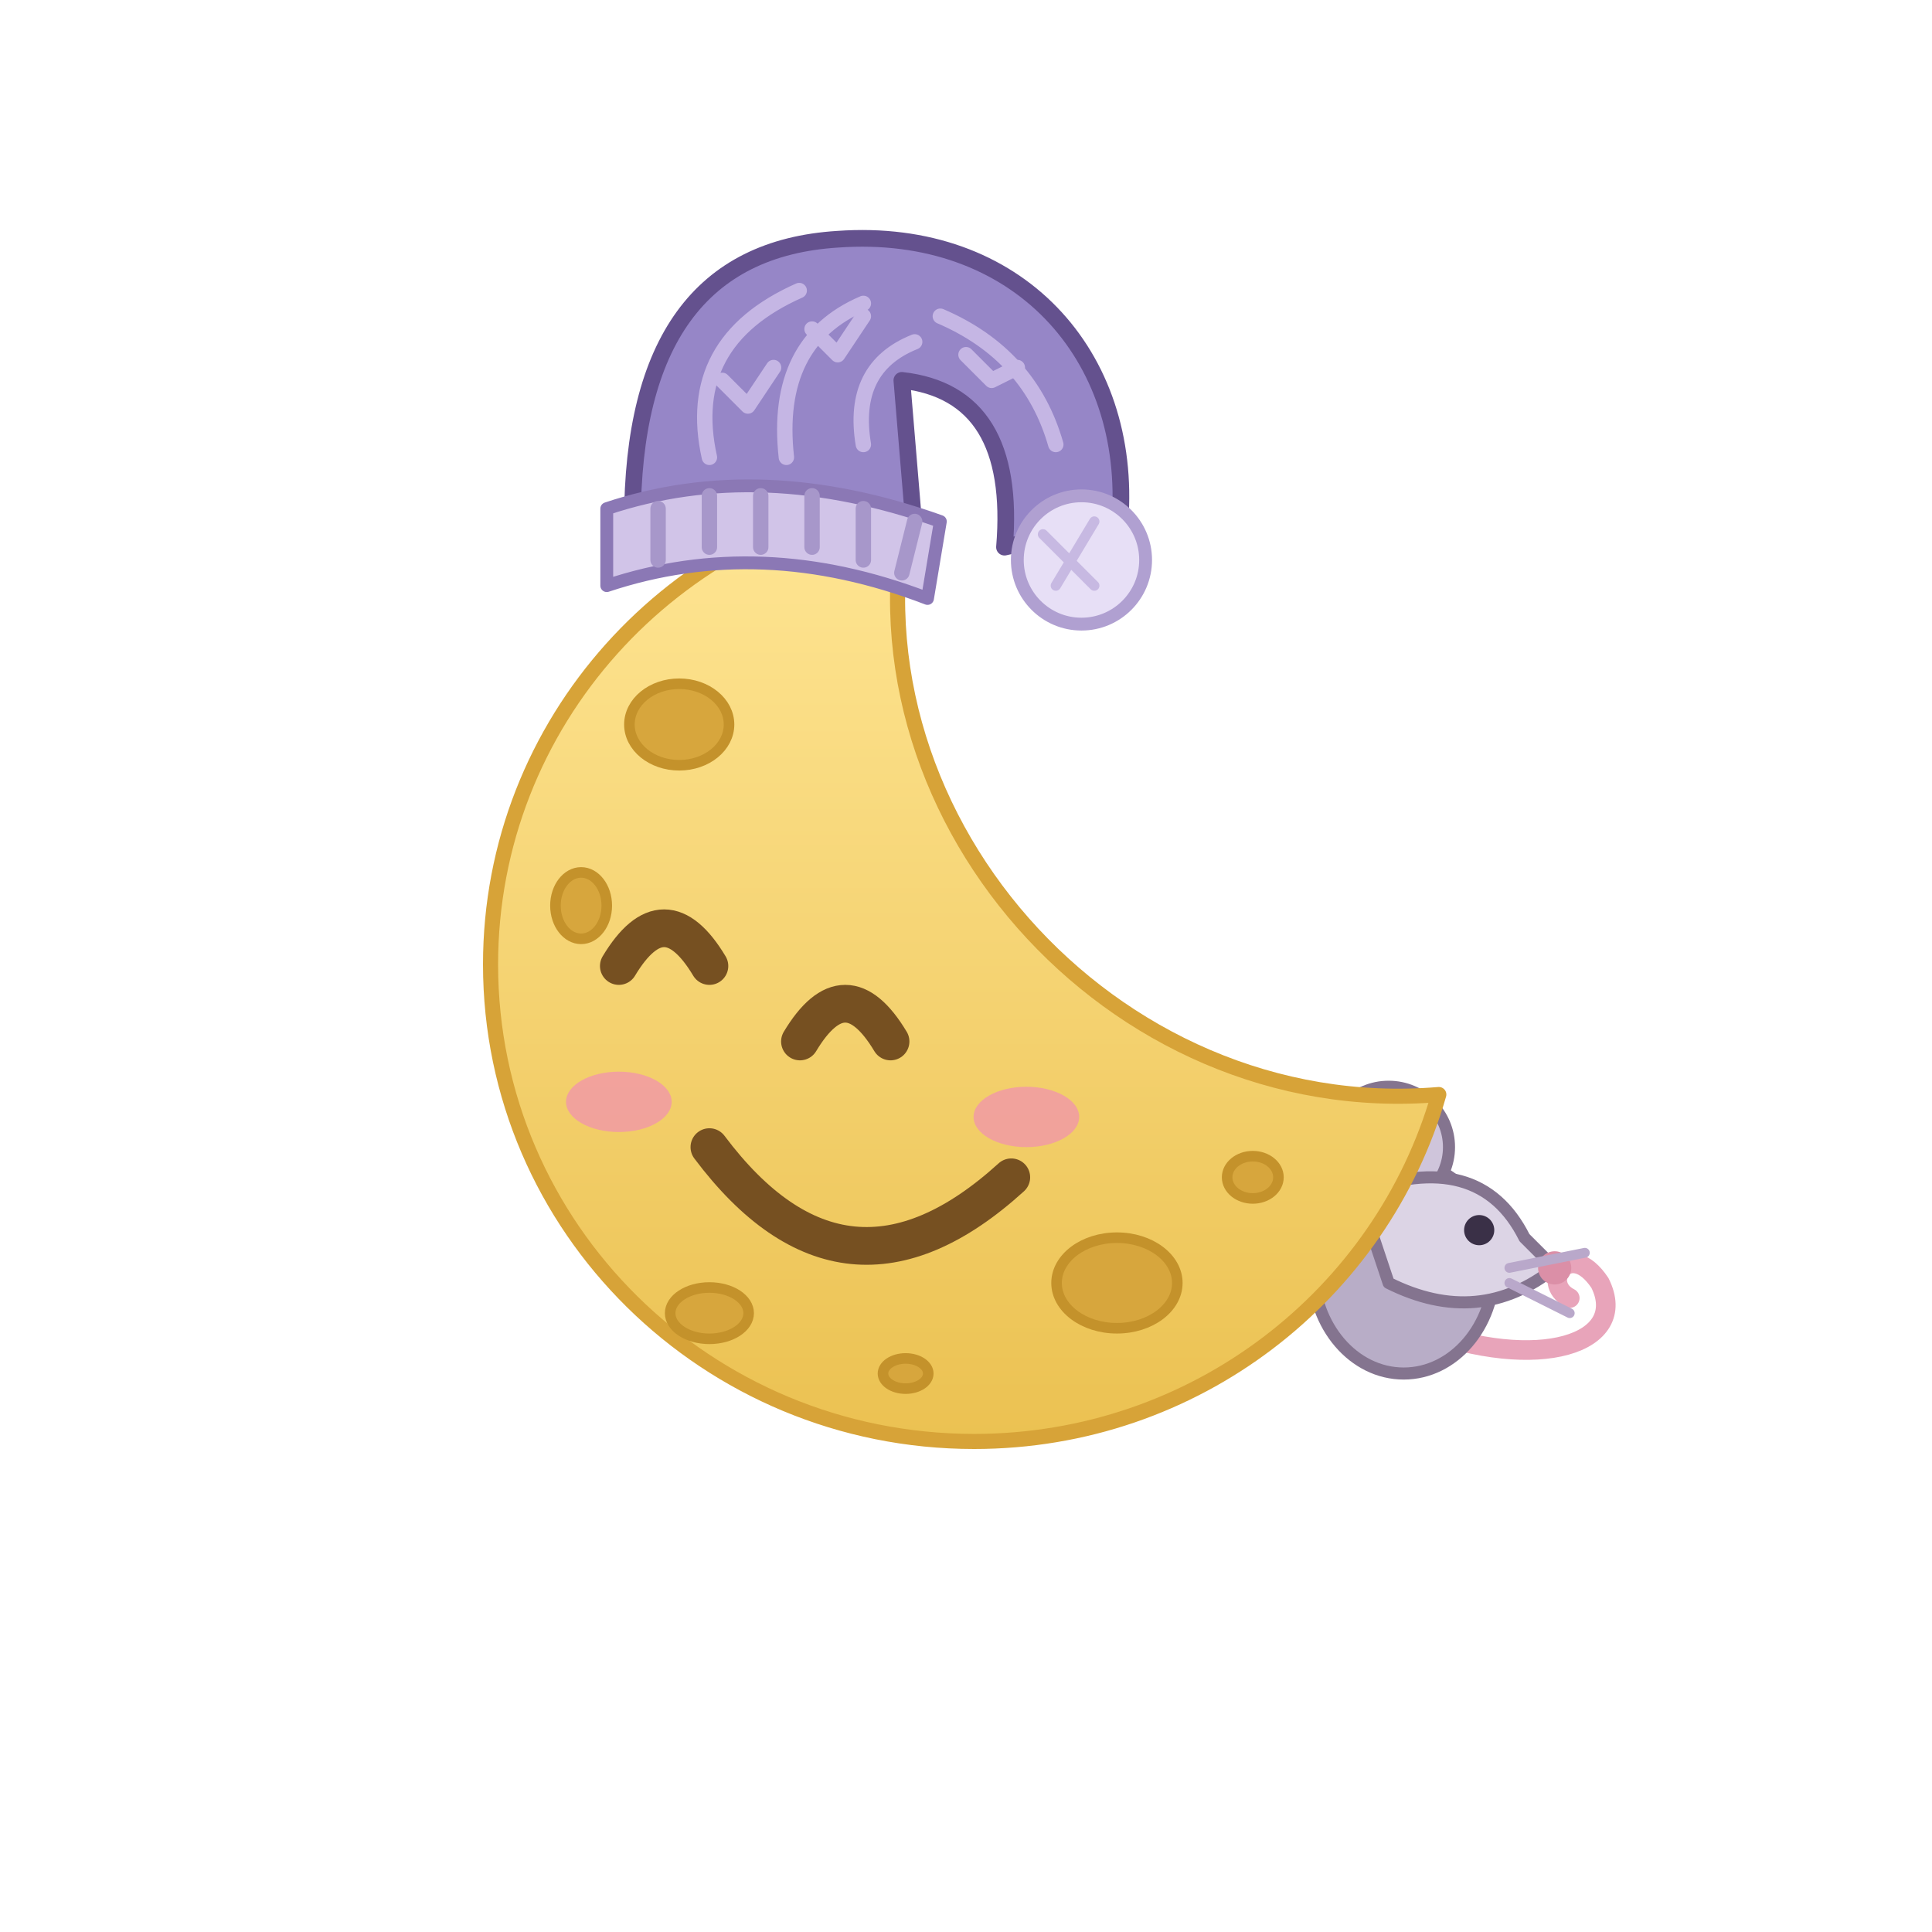
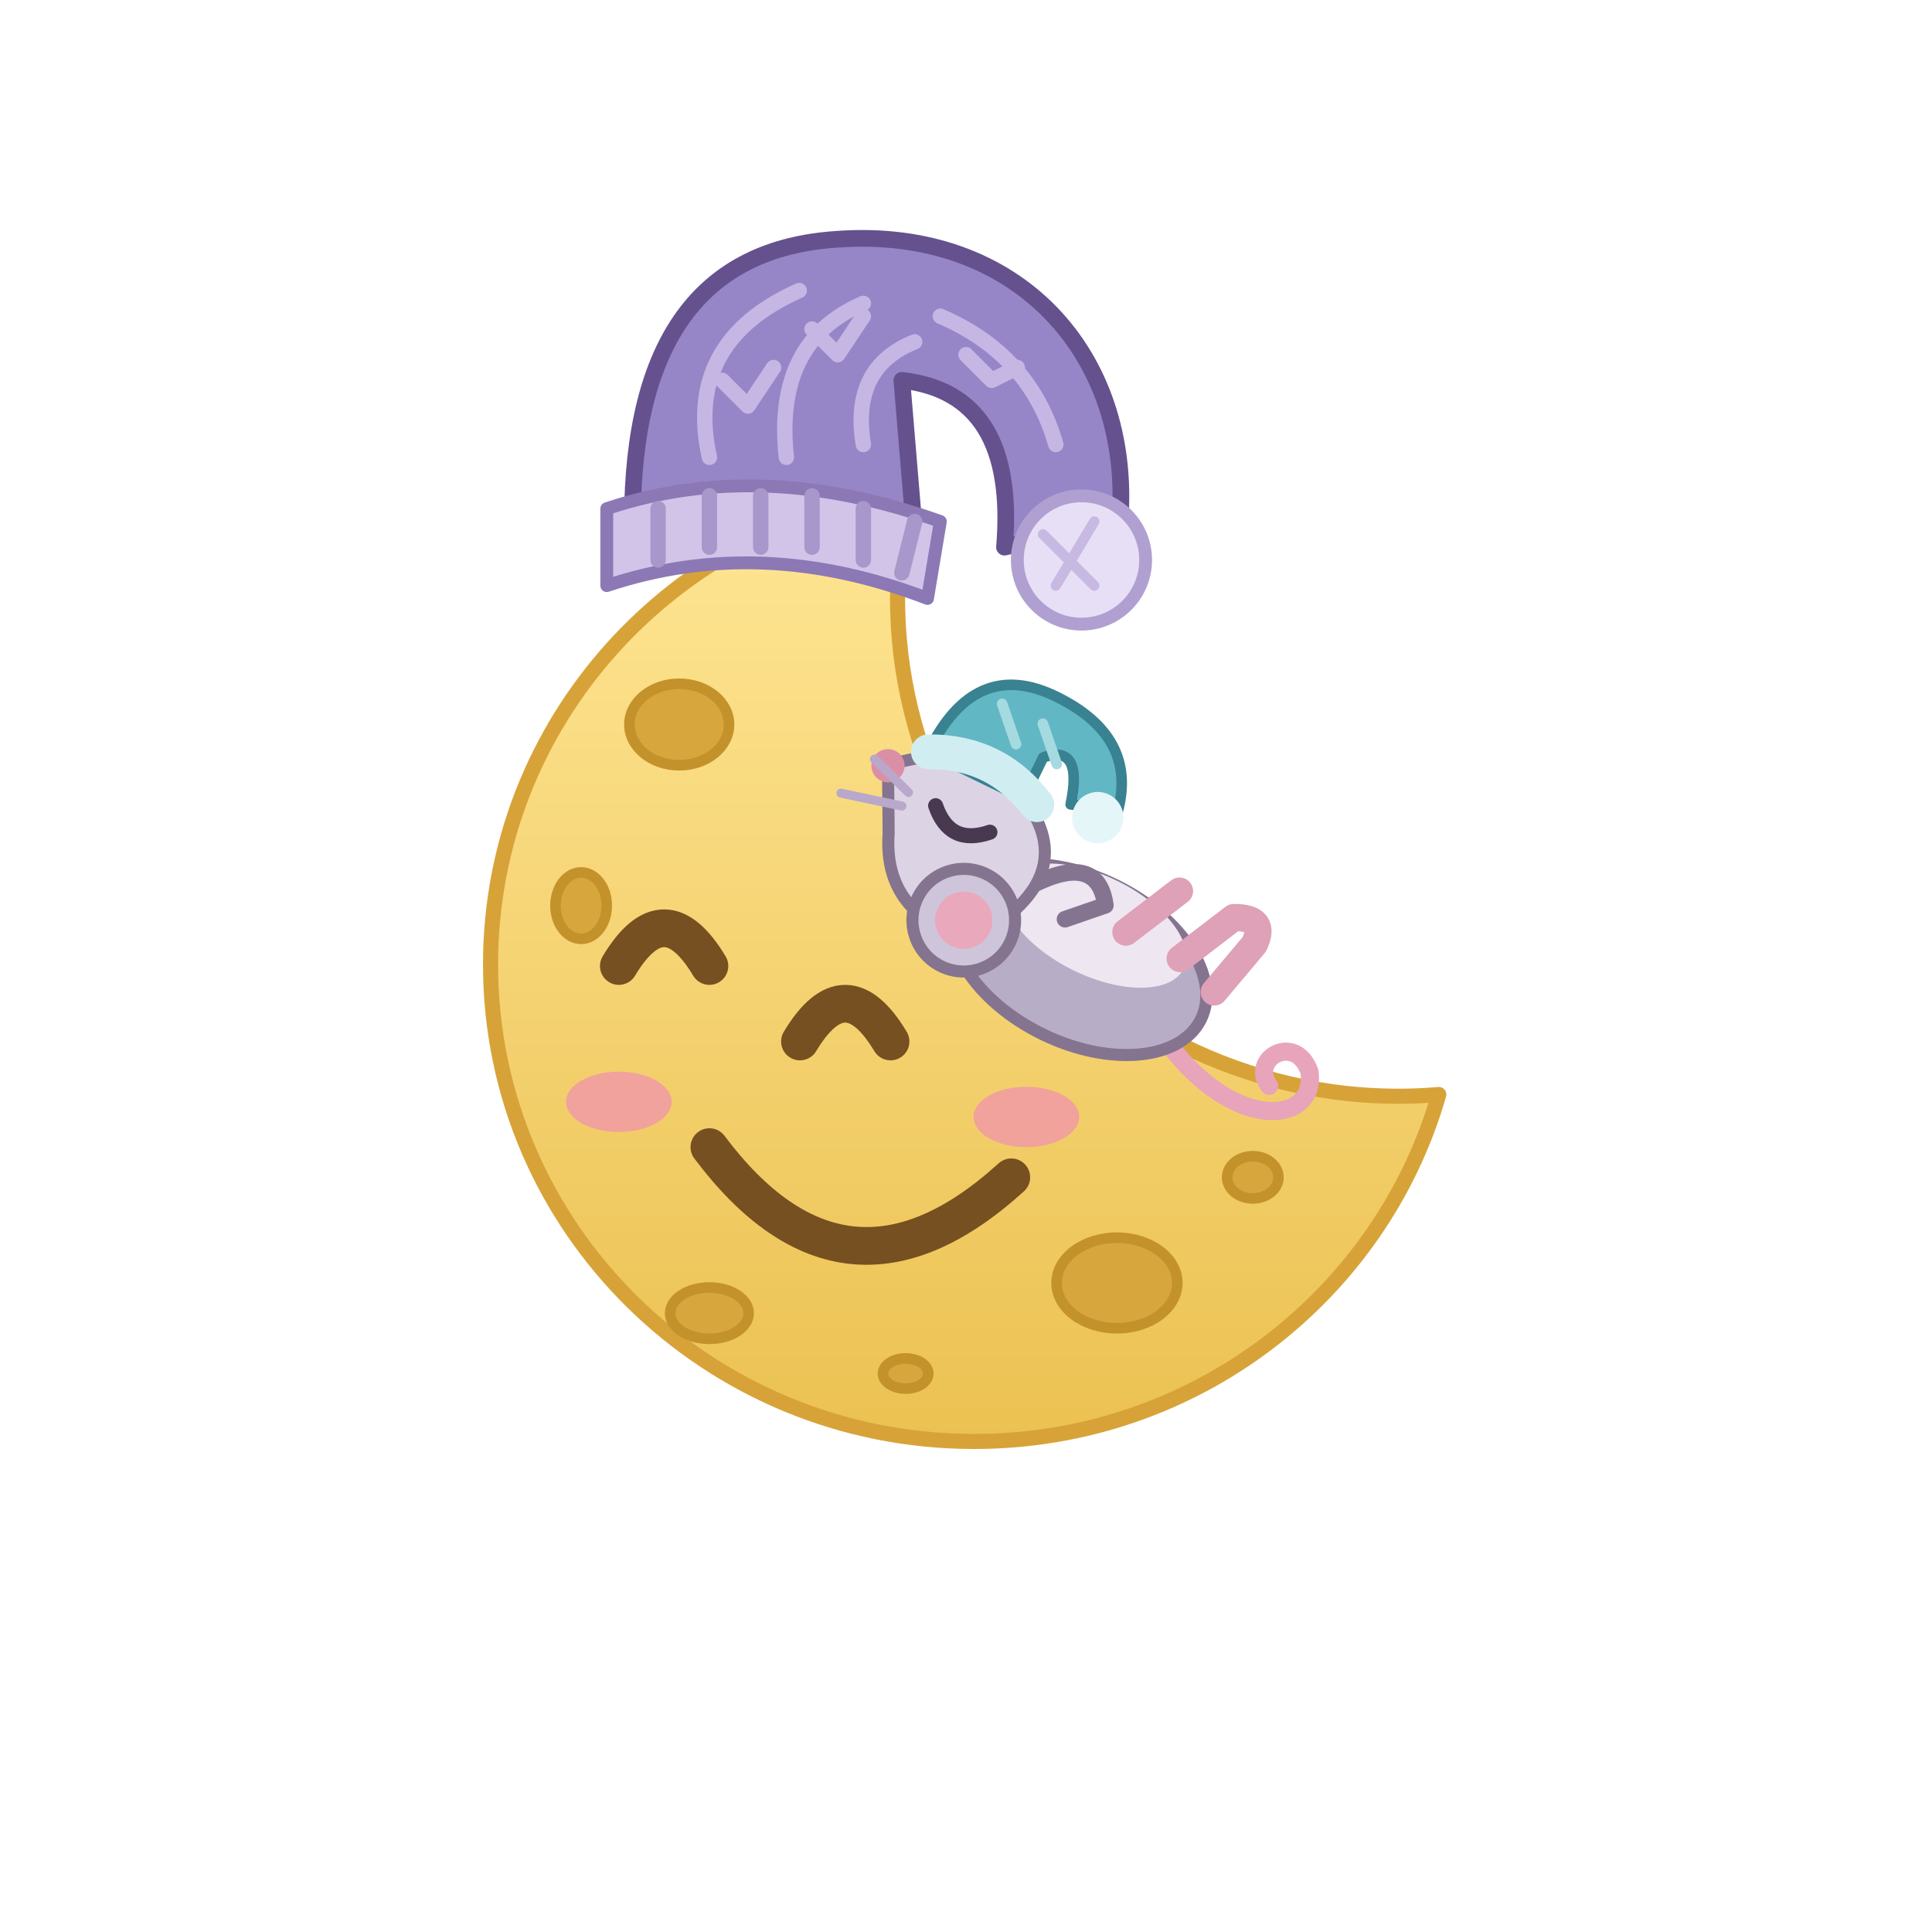
<svg xmlns="http://www.w3.org/2000/svg" viewBox="0 0 128 128" fill="none">
  <g id="clear-night">
    <g id="Moon">
-       <g id="Hidden-mouse" stroke-linecap="round" stroke-linejoin="round">
-         <path d="M94 88 C102 91 108 89 106 85 C104 82 102 85 104 86" fill="none" stroke="#E8A4BA" stroke-width="1.3" />
-         <ellipse cx="93" cy="84" rx="6" ry="7" fill="#B8ADC7" stroke="#84748F" stroke-width=".8" />
-         <circle cx="92" cy="76" r="4" fill="#CFC5DB" stroke="#84748F" stroke-width=".8" />
-         <circle cx="92" cy="76" r="2.2" fill="#EAA8BC" />
-         <path d="M90 79 Q98 76 101 82 L103 84 Q98 88 92 85Z" fill="#DCD4E5" stroke="#84748F" stroke-width=".8" />
-         <circle cx="98" cy="81.5" r="1" fill="#3A3047" stroke="none" />
-         <circle cx="103" cy="84" r="1.1" fill="#DB8FA7" stroke="none" />
-         <path d="m100 85 4 2 m-4-3 5-1" stroke="#B9A8CA" stroke-width=".65" />
-       </g>
      <path id="Moon_2" d="M60.302 32.582C55.282 53.7 73.6 74.348 95.325 72.515C91.519 85.77 79.199 95.5 64.536 95.5C46.837 95.5 32.5 81.344 32.5 63.898C32.5 47.869 44.607 34.628 60.302 32.582Z" fill="url(#paint0_linear_1837_5080)" stroke="#D7A338" stroke-linecap="round" stroke-linejoin="round" />
      <g id="Cheese-holes" fill="#D7A63D" stroke="#C4922B" stroke-width=".7">
        <ellipse cx="45" cy="48" rx="3.3" ry="2.7" />
        <ellipse cx="38.5" cy="60" rx="1.7" ry="2.2" />
        <ellipse cx="47" cy="87" rx="2.6" ry="1.7" />
        <ellipse cx="74" cy="85" rx="4" ry="3" />
        <ellipse cx="83" cy="78" rx="1.7" ry="1.4" />
        <ellipse cx="60" cy="91" rx="1.5" ry="1" />
+       </g>
+       <g id="Sleeping-mouse" transform="translate(66 52) rotate(26)" stroke-linecap="round" stroke-linejoin="round">
+         <path d="M17 10 C24 14 29 11 27 8 C25 6 23 9 25 10" fill="none" stroke="#E8A4BA" stroke-width="1.2" />
+         <ellipse cx="10" cy="8" rx="9" ry="5.5" fill="#B8ADC7" stroke="#84748F" stroke-width=".8" />
+         <ellipse cx="10" cy="5.5" rx="6.5" ry="3.3" fill="#EEE6F1" />
+         <path d="M16 5 18 1 Q20 0 20 2 L19 6 M12 5 14 1" fill="none" stroke="#DEA1B7" stroke-width="1.8" />
+         <path d="M5 5 Q8 1 10 4 L8 6" fill="none" stroke="#84748F" stroke-width="1.1" />
+         <path d="M3 10 Q-3 11-5 6 L-7 2 Q-3-2 2 0 Q8 3 3 10Z" fill="#DCD4E5" stroke="#84748F" stroke-width=".8" />
+         <circle cx="2" cy="9" r="3.4" fill="#CFC5DB" stroke="#84748F" stroke-width=".8" />
+         <circle cx="2" cy="9" r="1.9" fill="#EAA8BC" />
+         <path d="M-3 3 Q-1 5 1 3" fill="none" stroke="#493950" stroke-width="1" />
+         <circle cx="-7" cy="2" r="1.1" fill="#DB8FA7" />
+         <path d="m-5 4-4 1 m4-2-3-1" fill="none" stroke="#B9A8CA" stroke-width=".6" />
+         <g id="Mouse-nightcap">
+           <path d="M-5 0 Q-5-7 1-7 Q7-7 8-2 L5-1 Q4-5 2-3 L2 0Z" fill="#62B7C4" stroke="#398291" stroke-width=".7" />
+           <path d="M-5 0 Q-1-2 3 0" fill="none" stroke="#D0EEF2" stroke-width="2.3" />
+           <path d="M-2-5 0-3 M1-5 3-3" stroke="#A5DAE1" stroke-width=".7" />
+           <circle cx="7" cy="-1" r="1.7" fill="#E5F6F8" />
+         </g>
      </g>
      <g id="Moon-face" fill="none" stroke="#765021" stroke-width="2.5" stroke-linecap="round">
        <path d="M41 64 Q44 59 47 64 M53 69 Q56 64 59 69" />
        <path d="M47 76 Q56 88 67 78" />
        <ellipse cx="41" cy="73" rx="3.5" ry="2" fill="#F18AB7" fill-opacity=".65" stroke="none" />
        <ellipse cx="68" cy="74" rx="3.5" ry="2" fill="#F18AB7" fill-opacity=".65" stroke="none" />
      </g>
      <g id="Knit-nightcap" transform="translate(-4 -2) scale(.85)" stroke-linecap="round" stroke-linejoin="round">
        <path d="M54 43 Q54 22 70 21 C84 20 93 30 92 43 L83 45 Q84 33 75 32 L76 44Z" fill="#9686C7" stroke="#64518E" stroke-width="1.3" />
        <g fill="none" stroke="#C5B6E4" stroke-width="1.2">
          <path d="M60 38 Q58 29 67 25 M66 38 Q65 29 72 26 M72 37 Q71 31 76 29 M78 27 Q85 30 87 37" />
          <path d="m61 32 2 2 2-3 m3-3 2 2 2-3 m8 3 2 2 2-1" />
        </g>
        <path d="M52 42 Q64 38 78 43 L77 49 Q64 44 52 48Z" fill="#D1C4E8" stroke="#8B78B5" stroke-width="1" />
        <path d="m56 42 0 4 m4-5 0 4 m4-4 0 4 m4-4 0 4 m4-3 0 4 m4-3-1 4" stroke="#A797CA" stroke-width="1.2" />
        <circle cx="89" cy="46" r="5" fill="#E7DFF6" stroke="#B0A0D1" stroke-width="1" />
        <path d="m86 44 4 4 m0-5-3 5" stroke="#C7B9E2" stroke-width=".8" />
      </g>
      <animateTransform attributeName="transform" type="rotate" values="-6 63.9 64.0;6 63.9 64.0;-6 63.9 64.0" dur="3s" begin="0s" repeatCount="indefinite" calcMode="spline" keySplines=".42 0 .58 1; .42 0 .58 1" />
    </g>
  </g>
  <defs>
    <linearGradient id="paint0_linear_1837_5080" x1="64" y1="32" x2="64" y2="96" gradientUnits="userSpaceOnUse">
      <stop stop-color="#FFE695" />
      <stop offset="1" stop-color="#EBC151" />
    </linearGradient>
  </defs>
</svg>
